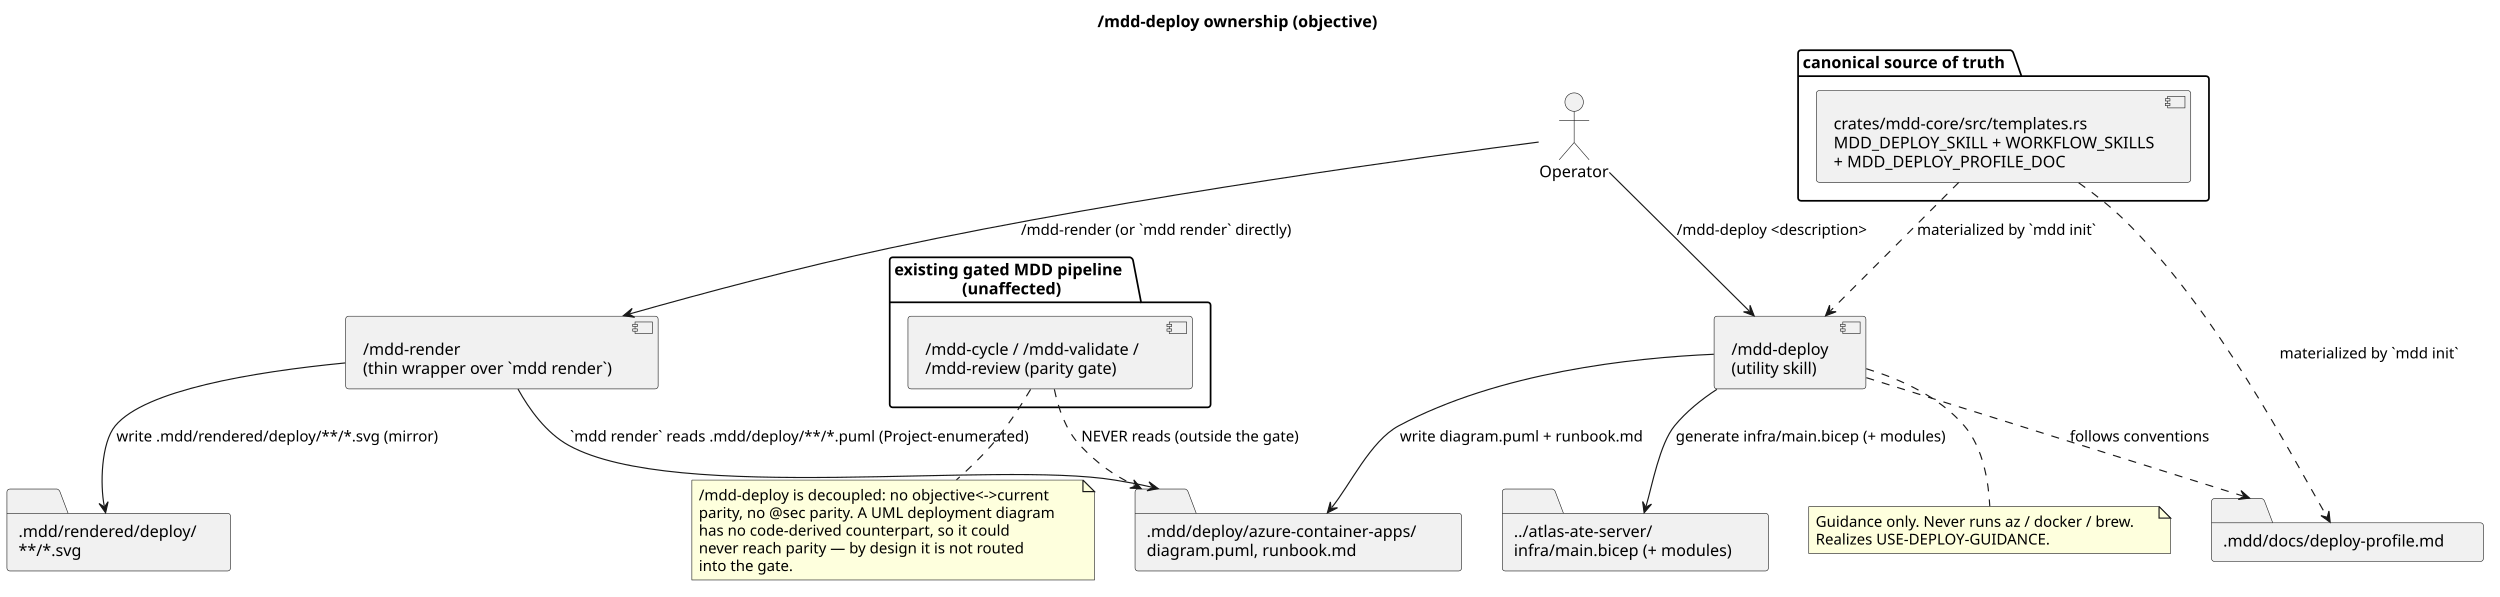
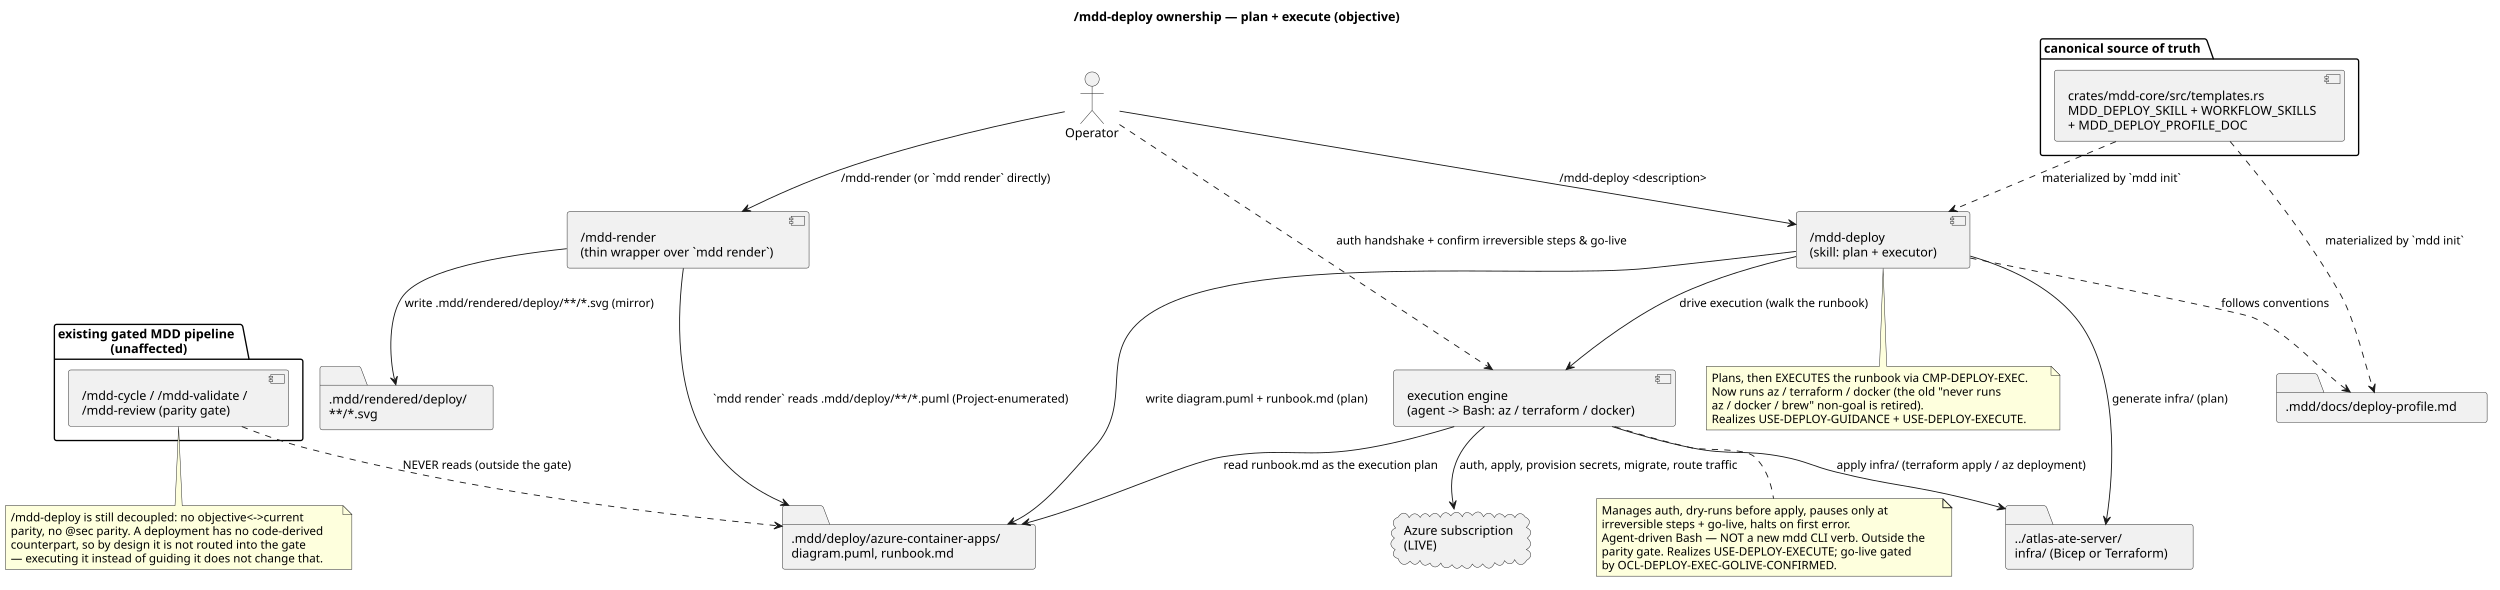
- <svg xmlns="http://www.w3.org/2000/svg" contentStyleType="text/css" data-diagram-type="DESCRIPTION" height="517px" preserveAspectRatio="none" style="width:2166px;height:517px;background:#FFFFFF;" version="1.1" viewBox="0 0 2166 517" width="2166px" zoomAndPan="magnify">
+ <svg xmlns="http://www.w3.org/2000/svg" contentStyleType="text/css" data-diagram-type="DESCRIPTION" height="659px" preserveAspectRatio="none" style="width:2797px;height:659px;background:#FFFFFF;" version="1.1" viewBox="0 0 2797 659" width="2797px" zoomAndPan="magnify">
  <defs />
  <g>
-     <g class="title" data-source-line="20">
-       <text fill="#000000" font-family="sans-serif" font-size="14" font-weight="700" lengthAdjust="spacing" textLength="257.995" x="950.803" y="23.535">/mdd-deploy ownership (objective)</text>
+     <g class="title" data-source-line="30">
+       <text fill="#000000" font-family="sans-serif" font-size="14" font-weight="700" lengthAdjust="spacing" textLength="388.042" x="1201.27" y="23.535">/mdd-deploy ownership — plan + execute (objective)</text>
    </g>
-     <g class="cluster" data-qualified-name="canonical source of truth" data-source-line="32" id="ent0009">
-       <path d="M1560.35,43.488 L1741.908,43.488 A3.75,3.75 0 0 1 1744.408,45.988 L1751.408,65.977 L1911.35,65.977 A2.5,2.5 0 0 1 1913.85,68.477 L1913.85,171.448 A2.5,2.5 0 0 1 1911.35,173.948 L1560.35,173.948 A2.5,2.5 0 0 1 1557.85,171.448 L1557.85,45.988 A2.5,2.5 0 0 1 1560.35,43.488" fill="none" style="stroke:#000000;stroke-width:1.5;" />
-       <line style="stroke:#000000;stroke-width:1.5;" x1="1557.85" x2="1751.408" y1="65.977" y2="65.977" />
-       <text fill="#000000" font-family="sans-serif" font-size="14" font-weight="700" lengthAdjust="spacing" textLength="180.558" x="1561.85" y="59.023">canonical source of truth</text>
+     <g class="cluster" data-qualified-name="canonical source of truth" data-source-line="44" id="ent0011">
+       <path d="M2285.33,43.488 L2466.888,43.488 A3.75,3.75 0 0 1 2469.388,45.988 L2476.388,65.977 L2636.33,65.977 A2.5,2.5 0 0 1 2638.83,68.477 L2638.83,171.448 A2.5,2.5 0 0 1 2636.33,173.948 L2285.33,173.948 A2.5,2.5 0 0 1 2282.83,171.448 L2282.83,45.988 A2.5,2.5 0 0 1 2285.33,43.488" fill="none" style="stroke:#000000;stroke-width:1.5;" />
+       <line style="stroke:#000000;stroke-width:1.5;" x1="2282.83" x2="2476.388" y1="65.977" y2="65.977" />
+       <text fill="#000000" font-family="sans-serif" font-size="14" font-weight="700" lengthAdjust="spacing" textLength="180.558" x="2286.83" y="59.023">canonical source of truth</text>
    </g>
-     <g class="cluster" data-qualified-name="existing gated MDD pipeline.n.unaffected." data-source-line="36" id="ent0011">
-       <path d="M773.35,222.948 L979.134,222.948 A3.75,3.75 0 0 1 981.634,225.448 L988.634,261.925 L1046.35,261.925 A2.5,2.5 0 0 1 1048.85,264.425 L1048.85,350.428 A2.5,2.5 0 0 1 1046.35,352.928 L773.35,352.928 A2.5,2.5 0 0 1 770.85,350.428 L770.85,225.448 A2.5,2.5 0 0 1 773.35,222.948" fill="none" style="stroke:#000000;stroke-width:1.5;" />
-       <line style="stroke:#000000;stroke-width:1.5;" x1="770.85" x2="988.634" y1="261.925" y2="261.925" />
-       <text fill="#000000" font-family="sans-serif" font-size="14" font-weight="700" lengthAdjust="spacing" textLength="204.784" x="774.85" y="238.483">existing gated MDD pipeline</text>
-       <text fill="#000000" font-family="sans-serif" font-size="14" font-weight="700" lengthAdjust="spacing" textLength="87.411" x="833.537" y="254.972">(unaffected)</text>
+     <g class="cluster" data-qualified-name="existing gated MDD pipeline.n.unaffected." data-source-line="48" id="ent0013">
+       <path d="M63.33,362.928 L269.114,362.928 A3.75,3.75 0 0 1 271.614,365.428 L278.614,401.905 L336.33,401.905 A2.5,2.5 0 0 1 338.83,404.405 L338.83,490.398 A2.5,2.5 0 0 1 336.33,492.898 L63.33,492.898 A2.5,2.5 0 0 1 60.83,490.398 L60.83,365.428 A2.5,2.5 0 0 1 63.33,362.928" fill="none" style="stroke:#000000;stroke-width:1.5;" />
+       <line style="stroke:#000000;stroke-width:1.5;" x1="60.83" x2="278.614" y1="401.905" y2="401.905" />
+       <text fill="#000000" font-family="sans-serif" font-size="14" font-weight="700" lengthAdjust="spacing" textLength="204.784" x="64.83" y="378.463">existing gated MDD pipeline</text>
+       <text fill="#000000" font-family="sans-serif" font-size="14" font-weight="700" lengthAdjust="spacing" textLength="87.411" x="123.516" y="394.952">(unaffected)</text>
    </g>
-     <g class="entity" data-qualified-name="canonical source of truth.Templates" data-source-line="33" id="ent0010">
-       <rect fill="#F1F1F1" height="79.465" rx="2.5" ry="2.5" style="stroke:#181818;stroke-width:0.5;" width="324.389" x="1573.66" y="78.488" />
-       <rect fill="#F1F1F1" height="10" style="stroke:#181818;stroke-width:0.5;" width="15" x="1878.049" y="83.488" />
-       <rect fill="#F1F1F1" height="2" style="stroke:#181818;stroke-width:0.5;" width="4" x="1876.049" y="85.488" />
-       <rect fill="#F1F1F1" height="2" style="stroke:#181818;stroke-width:0.5;" width="4" x="1876.049" y="89.488" />
-       <text fill="#000000" font-family="sans-serif" font-size="14" lengthAdjust="spacing" textLength="235.122" x="1588.66" y="112.023">crates/mdd-core/src/templates.rs</text>
-       <text fill="#000000" font-family="sans-serif" font-size="14" lengthAdjust="spacing" textLength="284.389" x="1588.66" y="128.512">MDD_DEPLOY_SKILL + WORKFLOW_SKILLS</text>
-       <text fill="#000000" font-family="sans-serif" font-size="14" lengthAdjust="spacing" textLength="207.573" x="1588.66" y="145">+ MDD_DEPLOY_PROFILE_DOC</text>
+     <g class="entity" data-qualified-name="canonical source of truth.Templates" data-source-line="45" id="ent0012">
+       <rect fill="#F1F1F1" height="79.465" rx="2.5" ry="2.5" style="stroke:#181818;stroke-width:0.5;" width="324.389" x="2298.63" y="78.488" />
+       <rect fill="#F1F1F1" height="10" style="stroke:#181818;stroke-width:0.5;" width="15" x="2603.019" y="83.488" />
+       <rect fill="#F1F1F1" height="2" style="stroke:#181818;stroke-width:0.5;" width="4" x="2601.019" y="85.488" />
+       <rect fill="#F1F1F1" height="2" style="stroke:#181818;stroke-width:0.5;" width="4" x="2601.019" y="89.488" />
+       <text fill="#000000" font-family="sans-serif" font-size="14" lengthAdjust="spacing" textLength="235.122" x="2313.63" y="112.023">crates/mdd-core/src/templates.rs</text>
+       <text fill="#000000" font-family="sans-serif" font-size="14" lengthAdjust="spacing" textLength="284.389" x="2313.63" y="128.512">MDD_DEPLOY_SKILL + WORKFLOW_SKILLS</text>
+       <text fill="#000000" font-family="sans-serif" font-size="14" lengthAdjust="spacing" textLength="207.573" x="2313.63" y="145">+ MDD_DEPLOY_PROFILE_DOC</text>
    </g>
-     <g class="entity" data-qualified-name="existing gated MDD pipeline.n.unaffected..Gate" data-source-line="37" id="ent0012">
-       <rect fill="#F1F1F1" height="62.977" rx="2.5" ry="2.5" style="stroke:#181818;stroke-width:0.5;" width="246.398" x="786.65" y="273.948" />
-       <rect fill="#F1F1F1" height="10" style="stroke:#181818;stroke-width:0.5;" width="15" x="1013.048" y="278.948" />
-       <rect fill="#F1F1F1" height="2" style="stroke:#181818;stroke-width:0.5;" width="4" x="1011.048" y="280.948" />
-       <rect fill="#F1F1F1" height="2" style="stroke:#181818;stroke-width:0.5;" width="4" x="1011.048" y="284.948" />
-       <text fill="#000000" font-family="sans-serif" font-size="14" lengthAdjust="spacing" textLength="206.398" x="801.65" y="307.483">/mdd-cycle / /mdd-validate /</text>
-       <text fill="#000000" font-family="sans-serif" font-size="14" lengthAdjust="spacing" textLength="175.875" x="801.65" y="323.972">/mdd-review (parity gate)</text>
+     <g class="entity" data-qualified-name="existing gated MDD pipeline.n.unaffected..Gate" data-source-line="49" id="ent0014">
+       <rect fill="#F1F1F1" height="62.977" rx="2.5" ry="2.5" style="stroke:#181818;stroke-width:0.5;" width="246.398" x="76.63" y="413.928" />
+       <rect fill="#F1F1F1" height="10" style="stroke:#181818;stroke-width:0.5;" width="15" x="303.027" y="418.928" />
+       <rect fill="#F1F1F1" height="2" style="stroke:#181818;stroke-width:0.5;" width="4" x="301.027" y="420.928" />
+       <rect fill="#F1F1F1" height="2" style="stroke:#181818;stroke-width:0.5;" width="4" x="301.027" y="424.928" />
+       <text fill="#000000" font-family="sans-serif" font-size="14" lengthAdjust="spacing" textLength="206.398" x="91.63" y="447.463">/mdd-cycle / /mdd-validate /</text>
+       <text fill="#000000" font-family="sans-serif" font-size="14" lengthAdjust="spacing" textLength="175.875" x="91.63" y="463.952">/mdd-review (parity gate)</text>
    </g>
-     <g class="entity" data-qualified-name="Op" data-source-line="22" id="ent0002">
-       <ellipse cx="1363.846" cy="88.468" fill="#F1F1F1" rx="8" ry="8" style="stroke:#181818;stroke-width:0.5;" />
-       <path d="M1363.846,96.468 L1363.846,123.468 M1350.846,104.468 L1376.846,104.468 M1363.846,123.468 L1350.846,138.468 M1363.846,123.468 L1376.846,138.468" fill="none" style="stroke:#181818;stroke-width:0.5;" />
-       <text fill="#000000" font-family="sans-serif" font-size="14" lengthAdjust="spacing" textLength="60.512" x="1333.59" y="153.503">Operator</text>
+     <g class="entity" data-qualified-name="Op" data-source-line="32" id="ent0002">
+       <ellipse cx="1221.826" cy="88.468" fill="#F1F1F1" rx="8" ry="8" style="stroke:#181818;stroke-width:0.5;" />
+       <path d="M1221.826,96.468 L1221.826,123.468 M1208.826,104.468 L1234.826,104.468 M1221.826,123.468 L1208.826,138.468 M1221.826,123.468 L1234.826,138.468" fill="none" style="stroke:#181818;stroke-width:0.5;" />
+       <text fill="#000000" font-family="sans-serif" font-size="14" lengthAdjust="spacing" textLength="60.512" x="1191.57" y="153.503">Operator</text>
    </g>
-     <g class="entity" data-qualified-name="Skill" data-source-line="24" id="ent0003">
-       <rect fill="#F1F1F1" height="62.977" rx="2.5" ry="2.5" style="stroke:#181818;stroke-width:0.5;" width="131.519" x="1485.09" y="273.948" />
-       <rect fill="#F1F1F1" height="10" style="stroke:#181818;stroke-width:0.5;" width="15" x="1596.61" y="278.948" />
-       <rect fill="#F1F1F1" height="2" style="stroke:#181818;stroke-width:0.5;" width="4" x="1594.61" y="280.948" />
-       <rect fill="#F1F1F1" height="2" style="stroke:#181818;stroke-width:0.5;" width="4" x="1594.61" y="284.948" />
-       <text fill="#000000" font-family="sans-serif" font-size="14" lengthAdjust="spacing" textLength="91.519" x="1500.09" y="307.483">/mdd-deploy</text>
-       <text fill="#000000" font-family="sans-serif" font-size="14" lengthAdjust="spacing" textLength="79.611" x="1500.09" y="323.972">(utility skill)</text>
+     <g class="entity" data-qualified-name="Skill" data-source-line="34" id="ent0003">
+       <rect fill="#F1F1F1" height="62.977" rx="2.5" ry="2.5" style="stroke:#181818;stroke-width:0.5;" width="194.301" x="2009.68" y="236.948" />
+       <rect fill="#F1F1F1" height="10" style="stroke:#181818;stroke-width:0.5;" width="15" x="2183.981" y="241.948" />
+       <rect fill="#F1F1F1" height="2" style="stroke:#181818;stroke-width:0.5;" width="4" x="2181.981" y="243.948" />
+       <rect fill="#F1F1F1" height="2" style="stroke:#181818;stroke-width:0.5;" width="4" x="2181.981" y="247.948" />
+       <text fill="#000000" font-family="sans-serif" font-size="14" lengthAdjust="spacing" textLength="91.519" x="2024.68" y="270.483">/mdd-deploy</text>
+       <text fill="#000000" font-family="sans-serif" font-size="14" lengthAdjust="spacing" textLength="154.301" x="2024.68" y="286.972">(skill: plan + executor)</text>
    </g>
-     <g class="entity" data-qualified-name="Render" data-source-line="25" id="ent0004">
-       <rect fill="#F1F1F1" height="62.977" rx="2.5" ry="2.5" style="stroke:#181818;stroke-width:0.5;" width="270.706" x="299.5" y="273.948" />
-       <rect fill="#F1F1F1" height="10" style="stroke:#181818;stroke-width:0.5;" width="15" x="550.206" y="278.948" />
-       <rect fill="#F1F1F1" height="2" style="stroke:#181818;stroke-width:0.5;" width="4" x="548.206" y="280.948" />
-       <rect fill="#F1F1F1" height="2" style="stroke:#181818;stroke-width:0.5;" width="4" x="548.206" y="284.948" />
-       <text fill="#000000" font-family="sans-serif" font-size="14" lengthAdjust="spacing" textLength="90.692" x="314.5" y="307.483">/mdd-render</text>
-       <text fill="#000000" font-family="sans-serif" font-size="14" lengthAdjust="spacing" textLength="230.706" x="314.5" y="323.972">(thin wrapper over `mdd render`)</text>
+     <g class="entity" data-qualified-name="Render" data-source-line="35" id="ent0004">
+       <rect fill="#F1F1F1" height="62.977" rx="2.5" ry="2.5" style="stroke:#181818;stroke-width:0.5;" width="270.706" x="634.47" y="236.948" />
+       <rect fill="#F1F1F1" height="10" style="stroke:#181818;stroke-width:0.5;" width="15" x="885.176" y="241.948" />
+       <rect fill="#F1F1F1" height="2" style="stroke:#181818;stroke-width:0.5;" width="4" x="883.176" y="243.948" />
+       <rect fill="#F1F1F1" height="2" style="stroke:#181818;stroke-width:0.5;" width="4" x="883.176" y="247.948" />
+       <text fill="#000000" font-family="sans-serif" font-size="14" lengthAdjust="spacing" textLength="90.692" x="649.47" y="270.483">/mdd-render</text>
+       <text fill="#000000" font-family="sans-serif" font-size="14" lengthAdjust="spacing" textLength="230.706" x="649.47" y="286.972">(thin wrapper over `mdd render`)</text>
    </g>
-     <g class="entity" data-qualified-name="Store" data-source-line="27" id="ent0005">
-       <path d="M985.91,423.718 L1026.91,423.718 A3.75,3.75 0 0 1 1029.41,426.218 L1036.41,444.718 L1263.799,444.718 A2.5,2.5 0 0 1 1266.299,447.218 L1266.299,492.195 A2.5,2.5 0 0 1 1263.799,494.695 L985.91,494.695 A2.5,2.5 0 0 1 983.41,492.195 L983.41,426.218 A2.5,2.5 0 0 1 985.91,423.718" fill="#F1F1F1" style="stroke:#181818;stroke-width:0.5;" />
-       <line style="stroke:#181818;stroke-width:0.5;" x1="983.41" x2="1036.41" y1="444.718" y2="444.718" />
-       <text fill="#000000" font-family="sans-serif" font-size="14" lengthAdjust="spacing" textLength="252.889" x="993.41" y="465.253">.mdd/deploy/azure-container-apps/</text>
-       <text fill="#000000" font-family="sans-serif" font-size="14" lengthAdjust="spacing" textLength="187.366" x="993.41" y="481.742">diagram.puml, runbook.md</text>
+     <g class="entity" data-qualified-name="Exec" data-source-line="36" id="ent0005">
+       <rect fill="#F1F1F1" height="62.977" rx="2.5" ry="2.5" style="stroke:#181818;stroke-width:0.5;" width="315.071" x="1559.29" y="413.928" />
+       <rect fill="#F1F1F1" height="10" style="stroke:#181818;stroke-width:0.5;" width="15" x="1854.361" y="418.928" />
+       <rect fill="#F1F1F1" height="2" style="stroke:#181818;stroke-width:0.5;" width="4" x="1852.361" y="420.928" />
+       <rect fill="#F1F1F1" height="2" style="stroke:#181818;stroke-width:0.5;" width="4" x="1852.361" y="424.928" />
+       <text fill="#000000" font-family="sans-serif" font-size="14" lengthAdjust="spacing" textLength="116.799" x="1574.29" y="447.463">execution engine</text>
+       <text fill="#000000" font-family="sans-serif" font-size="14" lengthAdjust="spacing" textLength="275.071" x="1574.29" y="463.952">(agent -&gt; Bash: az / terraform / docker)</text>
    </g>
-     <g class="entity" data-qualified-name="Target" data-source-line="28" id="ent0006">
-       <path d="M1304.08,423.718 L1345.08,423.718 A3.75,3.75 0 0 1 1347.58,426.218 L1354.58,444.718 L1529.619,444.718 A2.5,2.5 0 0 1 1532.119,447.218 L1532.119,492.195 A2.5,2.5 0 0 1 1529.619,494.695 L1304.08,494.695 A2.5,2.5 0 0 1 1301.58,492.195 L1301.58,426.218 A2.5,2.5 0 0 1 1304.08,423.718" fill="#F1F1F1" style="stroke:#181818;stroke-width:0.5;" />
-       <line style="stroke:#181818;stroke-width:0.5;" x1="1301.58" x2="1354.58" y1="444.718" y2="444.718" />
-       <text fill="#000000" font-family="sans-serif" font-size="14" lengthAdjust="spacing" textLength="133.834" x="1311.58" y="465.253">../atlas-ate-server/</text>
-       <text fill="#000000" font-family="sans-serif" font-size="14" lengthAdjust="spacing" textLength="200.539" x="1311.58" y="481.742">infra/main.bicep (+ modules)</text>
+     <g class="entity" data-qualified-name="Store" data-source-line="38" id="ent0006">
+       <path d="M877.88,565.828 L918.88,565.828 A3.75,3.75 0 0 1 921.38,568.328 L928.38,586.828 L1155.769,586.828 A2.5,2.5 0 0 1 1158.269,589.328 L1158.269,634.305 A2.5,2.5 0 0 1 1155.769,636.805 L877.88,636.805 A2.5,2.5 0 0 1 875.38,634.305 L875.38,568.328 A2.5,2.5 0 0 1 877.88,565.828" fill="#F1F1F1" style="stroke:#181818;stroke-width:0.5;" />
+       <line style="stroke:#181818;stroke-width:0.5;" x1="875.38" x2="928.38" y1="586.828" y2="586.828" />
+       <text fill="#000000" font-family="sans-serif" font-size="14" lengthAdjust="spacing" textLength="252.889" x="885.38" y="607.363">.mdd/deploy/azure-container-apps/</text>
+       <text fill="#000000" font-family="sans-serif" font-size="14" lengthAdjust="spacing" textLength="187.366" x="885.38" y="623.852">diagram.puml, runbook.md</text>
    </g>
-     <g class="entity" data-qualified-name="Rendered" data-source-line="29" id="ent0007">
-       <path d="M8.5,423.718 L49.5,423.718 A3.75,3.75 0 0 1 52,426.218 L59,444.718 L197.2,444.718 A2.5,2.5 0 0 1 199.7,447.218 L199.7,492.195 A2.5,2.5 0 0 1 197.2,494.695 L8.5,494.695 A2.5,2.5 0 0 1 6,492.195 L6,426.218 A2.5,2.5 0 0 1 8.5,423.718" fill="#F1F1F1" style="stroke:#181818;stroke-width:0.5;" />
-       <line style="stroke:#181818;stroke-width:0.5;" x1="6" x2="59" y1="444.718" y2="444.718" />
-       <text fill="#000000" font-family="sans-serif" font-size="14" lengthAdjust="spacing" textLength="163.7" x="16" y="465.253">.mdd/rendered/deploy/</text>
-       <text fill="#000000" font-family="sans-serif" font-size="14" lengthAdjust="spacing" textLength="55.125" x="16" y="481.742">**/*.svg</text>
+     <g class="entity" data-qualified-name="Target" data-source-line="39" id="ent0007">
+       <path d="M2246.49,565.828 L2287.49,565.828 A3.75,3.75 0 0 1 2289.99,568.328 L2296.99,586.828 L2451.166,586.828 A2.5,2.5 0 0 1 2453.666,589.328 L2453.666,634.305 A2.5,2.5 0 0 1 2451.166,636.805 L2246.49,636.805 A2.5,2.5 0 0 1 2243.99,634.305 L2243.99,568.328 A2.5,2.5 0 0 1 2246.49,565.828" fill="#F1F1F1" style="stroke:#181818;stroke-width:0.5;" />
+       <line style="stroke:#181818;stroke-width:0.5;" x1="2243.99" x2="2296.99" y1="586.828" y2="586.828" />
+       <text fill="#000000" font-family="sans-serif" font-size="14" lengthAdjust="spacing" textLength="133.834" x="2253.99" y="607.363">../atlas-ate-server/</text>
+       <text fill="#000000" font-family="sans-serif" font-size="14" lengthAdjust="spacing" textLength="179.676" x="2253.99" y="623.852">infra/ (Bicep or Terraform)</text>
    </g>
-     <g class="entity" data-qualified-name="ProfileDoc" data-source-line="30" id="ent0008">
-       <path d="M1918.6,431.958 L1959.6,431.958 A3.75,3.75 0 0 1 1962.1,434.458 L1969.1,452.958 L2149.102,452.958 A2.5,2.5 0 0 1 2151.602,455.458 L2151.602,483.947 A2.5,2.5 0 0 1 2149.102,486.447 L1918.6,486.447 A2.5,2.5 0 0 1 1916.1,483.947 L1916.1,434.458 A2.5,2.5 0 0 1 1918.6,431.958" fill="#F1F1F1" style="stroke:#181818;stroke-width:0.5;" />
-       <line style="stroke:#181818;stroke-width:0.5;" x1="1916.1" x2="1969.1" y1="452.958" y2="452.958" />
-       <text fill="#000000" font-family="sans-serif" font-size="14" lengthAdjust="spacing" textLength="205.502" x="1926.1" y="473.493">.mdd/docs/deploy-profile.md</text>
+     <g class="entity" data-qualified-name="Rendered" data-source-line="40" id="ent0008">
+       <path d="M360.48,409.928 L401.48,409.928 A3.75,3.75 0 0 1 403.98,412.428 L410.98,430.928 L549.18,430.928 A2.5,2.5 0 0 1 551.68,433.428 L551.68,478.405 A2.5,2.5 0 0 1 549.18,480.905 L360.48,480.905 A2.5,2.5 0 0 1 357.98,478.405 L357.98,412.428 A2.5,2.5 0 0 1 360.48,409.928" fill="#F1F1F1" style="stroke:#181818;stroke-width:0.5;" />
+       <line style="stroke:#181818;stroke-width:0.5;" x1="357.98" x2="410.98" y1="430.928" y2="430.928" />
+       <text fill="#000000" font-family="sans-serif" font-size="14" lengthAdjust="spacing" textLength="163.7" x="367.98" y="451.463">.mdd/rendered/deploy/</text>
+       <text fill="#000000" font-family="sans-serif" font-size="14" lengthAdjust="spacing" textLength="55.125" x="367.98" y="467.952">**/*.svg</text>
    </g>
-     <g class="entity" data-qualified-name="GMN23" data-source-line="52" id="ent0024">
-       <path d="M1567.09,438.888 L1567.09,479.509 L1880.609,479.509 L1880.609,448.888 L1870.609,438.888 L1567.09,438.888" fill="#FEFFDD" style="stroke:#181818;stroke-width:0.5;" />
-       <path d="M1870.609,438.888 L1870.609,448.888 L1880.609,448.888 L1870.609,438.888" fill="#FEFFDD" style="stroke:#181818;stroke-width:1;" />
-       <text fill="#000000" font-family="sans-serif" font-size="13" lengthAdjust="spacing" textLength="292.519" x="1573.09" y="456.457">Guidance only. Never runs az / docker / brew.</text>
-       <text fill="#000000" font-family="sans-serif" font-size="13" lengthAdjust="spacing" textLength="213.402" x="1573.09" y="471.767">Realizes USE-DEPLOY-GUIDANCE.</text>
+     <g class="entity" data-qualified-name="ProfileDoc" data-source-line="41" id="ent0009">
+       <path d="M2549.58,418.168 L2590.58,418.168 A3.75,3.75 0 0 1 2593.08,420.668 L2600.08,439.168 L2780.082,439.168 A2.5,2.5 0 0 1 2782.582,441.668 L2782.582,470.157 A2.5,2.5 0 0 1 2780.082,472.657 L2549.58,472.657 A2.5,2.5 0 0 1 2547.08,470.157 L2547.08,420.668 A2.5,2.5 0 0 1 2549.58,418.168" fill="#F1F1F1" style="stroke:#181818;stroke-width:0.5;" />
+       <line style="stroke:#181818;stroke-width:0.5;" x1="2547.08" x2="2600.08" y1="439.168" y2="439.168" />
+       <text fill="#000000" font-family="sans-serif" font-size="14" lengthAdjust="spacing" textLength="205.502" x="2557.08" y="459.703">.mdd/docs/deploy-profile.md</text>
    </g>
-     <g class="entity" data-qualified-name="GMN26" data-source-line="57" id="ent0027">
-       <path d="M599.43,415.928 L599.43,502.481 L948.261,502.481 L948.261,425.928 L938.261,415.928 L599.43,415.928" fill="#FEFFDD" style="stroke:#181818;stroke-width:0.5;" />
-       <path d="M938.261,415.928 L938.261,425.928 L948.261,425.928 L938.261,415.928" fill="#FEFFDD" style="stroke:#181818;stroke-width:1;" />
-       <text fill="#000000" font-family="sans-serif" font-size="13" lengthAdjust="spacing" textLength="327.831" x="605.43" y="433.497">/mdd-deploy is decoupled: no objective&lt;-&gt;current</text>
-       <text fill="#000000" font-family="sans-serif" font-size="13" lengthAdjust="spacing" textLength="319.363" x="605.43" y="448.807">parity, no @sec parity. A UML deployment diagram</text>
-       <text fill="#000000" font-family="sans-serif" font-size="13" lengthAdjust="spacing" textLength="282.598" x="605.43" y="464.118">has no code-derived counterpart, so it could</text>
-       <text fill="#000000" font-family="sans-serif" font-size="13" lengthAdjust="spacing" textLength="293.719" x="605.43" y="479.428">never reach parity — by design it is not routed</text>
-       <text fill="#000000" font-family="sans-serif" font-size="13" lengthAdjust="spacing" textLength="84.576" x="605.43" y="494.739">into the gate.</text>
+     <g class="entity" data-qualified-name="Az" data-source-line="42" id="ent0010">
+       <path d="M1564.188,578.598 C1567.798,572.813 1573.442,572.221 1576.56,579.079 C1580.368,573.523 1584.981,573.347 1588.977,578.869 C1591.431,574.196 1596.229,572.743 1599.442,578.076 C1603.802,572.91 1607.776,572.822 1611.476,578.789 C1614.212,572.657 1618.76,571.819 1623.19,577.041 C1627.749,571.398 1632.512,571.929 1636.126,578.078 C1638.236,571.77 1643.64,572.313 1647.15,576.624 C1652.196,571.275 1656.181,571.126 1659.777,578.109 C1664.164,571.944 1668.472,573.433 1672.014,578.991 C1674.863,572.944 1680.58,573.982 1683.675,578.726 C1686.635,574.133 1692.201,574.27 1694.901,579.038 C1697.558,573.798 1702.793,572.856 1706.203,578.236 C1712.638,581.625 1712.416,585.311 1707.713,590.116 C1714.54,593.616 1713.811,597.438 1708.789,602.009 C1713.795,606.132 1713.811,611.571 1707.761,614.807 C1714.296,617.806 1714.151,623.288 1708.205,626.75 C1703.395,633.956 1698.746,633.133 1694.53,626.177 C1692.219,632.552 1686.639,631.791 1683.259,627.285 C1681.112,633.669 1676.663,633.973 1672.314,629.506 C1668.713,637.299 1663.863,637.664 1658.779,630.884 C1655.203,635.847 1650.986,636.273 1647.269,631.043 C1644.025,637.376 1640.196,637.309 1635.565,632.501 C1631.46,637.12 1628.063,637.014 1624.569,631.816 C1620.326,636.582 1614.576,636.747 1612.034,629.968 C1608.538,635.132 1603.333,636.48 1599.831,629.974 C1594.57,634.262 1591.289,632.686 1588.666,627.017 C1585.416,632.317 1581.707,633.067 1577.632,627.886 C1572.023,633.755 1566.852,632.248 1564.147,624.92 C1558.804,623.506 1556.845,619.386 1560.926,614.933 C1554.729,611.027 1554.51,606.668 1560.068,601.983 C1554.763,598.014 1555.451,593.344 1561.408,590.714 C1556.988,585.93 1558.055,580.961 1564.188,578.598" fill="#F1F1F1" style="stroke:#181818;stroke-width:0.5;" />
+       <text fill="#000000" font-family="sans-serif" font-size="14" lengthAdjust="spacing" textLength="128.434" x="1570.61" y="598.363">Azure subscription</text>
+       <text fill="#000000" font-family="sans-serif" font-size="14" lengthAdjust="spacing" textLength="37.345" x="1570.61" y="614.852">(LIVE)</text>
    </g>
-     <g class="link" data-entity-1="ent0002" data-entity-2="ent0003" data-link-type="dependency" data-source-line="40" id="lnk13">
-       <path d="M1394.31,149.388 C1428.88,183.628 1480.697,234.957 1515.517,269.437" fill="none" id="Op-to-Skill" style="stroke:#181818;stroke-width:1;" />
-       <polygon fill="#181818" points="1519.78,273.658,1516.199,264.483,1516.227,270.14,1510.57,270.168,1519.78,273.658" style="stroke:#181818;stroke-width:1;" />
-       <text fill="#000000" font-family="sans-serif" font-size="13" lengthAdjust="spacing" textLength="180.407" x="1452.74" y="203.517">/mdd-deploy &lt;description&gt;</text>
+     <g class="entity" data-qualified-name="GMN30" data-source-line="69" id="ent0031">
+       <path d="M1909,409.798 L1909,481.041 A0,0 0 0 0 1909,481.041 L2304.658,481.041 A0,0 0 0 0 2304.658,481.041 L2304.658,419.798 L2294.658,409.798 L2110.83,409.798 L2106.83,300.318 L2102.83,409.798 L1909,409.798 A0,0 0 0 0 1909,409.798" fill="#FEFFDD" style="stroke:#181818;stroke-width:0.5;" />
+       <path d="M2294.658,409.798 L2294.658,419.798 L2304.658,419.798 L2294.658,409.798" fill="#FEFFDD" style="stroke:#181818;stroke-width:0.5;" />
+       <text fill="#000000" font-family="sans-serif" font-size="13" lengthAdjust="spacing" textLength="370.252" x="1915" y="427.367">Plans, then EXECUTES the runbook via CMP-DEPLOY-EXEC.</text>
+       <text fill="#000000" font-family="sans-serif" font-size="13" lengthAdjust="spacing" textLength="340.082" x="1915" y="442.677">Now runs az / terraform / docker (the old "never runs</text>
+       <text fill="#000000" font-family="sans-serif" font-size="13" lengthAdjust="spacing" textLength="254.985" x="1915" y="457.988">az / docker / brew" non-goal is retired).</text>
+       <text fill="#000000" font-family="sans-serif" font-size="13" lengthAdjust="spacing" textLength="374.658" x="1915" y="473.298">Realizes USE-DEPLOY-GUIDANCE + USE-DEPLOY-EXECUTE.</text>
    </g>
-     <g class="link" data-entity-1="ent0010" data-entity-2="ent0003" data-link-type="dependency" data-source-line="41" id="lnk14">
-       <path d="M1697.07,158.048 C1662.74,192.418 1617.54,237.663 1585.87,269.373" fill="none" id="Templates-to-Skill" style="stroke:#181818;stroke-width:1;stroke-dasharray:7,7;" />
-       <polygon fill="#181818" points="1581.63,273.618,1590.82,270.077,1585.163,270.08,1585.16,264.424,1581.63,273.618" style="stroke:#181818;stroke-width:1;" />
-       <text fill="#000000" font-family="sans-serif" font-size="13" lengthAdjust="spacing" textLength="170.301" x="1660.92" y="203.517">materialized by `mdd init`</text>
+     <g class="entity" data-qualified-name="GMN33" data-source-line="76" id="ent0034">
+       <path d="M1785.95,558.038 L1785.95,644.591 L2183.702,644.591 L2183.702,568.038 L2173.702,558.038 L1785.95,558.038" fill="#FEFFDD" style="stroke:#181818;stroke-width:0.5;" />
+       <path d="M2173.702,558.038 L2173.702,568.038 L2183.702,568.038 L2173.702,558.038" fill="#FEFFDD" style="stroke:#181818;stroke-width:1;" />
+       <text fill="#000000" font-family="sans-serif" font-size="13" lengthAdjust="spacing" textLength="334.109" x="1791.95" y="575.607">Manages auth, dry-runs before apply, pauses only at</text>
+       <text fill="#000000" font-family="sans-serif" font-size="13" lengthAdjust="spacing" textLength="299.571" x="1791.95" y="590.917">irreversible steps + go-live, halts on first error.</text>
+       <text fill="#000000" font-family="sans-serif" font-size="13" lengthAdjust="spacing" textLength="376.752" x="1791.95" y="606.228">Agent-driven Bash — NOT a new mdd CLI verb. Outside the</text>
+       <text fill="#000000" font-family="sans-serif" font-size="13" lengthAdjust="spacing" textLength="367.123" x="1791.95" y="621.538">parity gate. Realizes USE-DEPLOY-EXECUTE; go-live gated</text>
+       <text fill="#000000" font-family="sans-serif" font-size="13" lengthAdjust="spacing" textLength="280.966" x="1791.95" y="636.849">by OCL-DEPLOY-EXEC-GOLIVE-CONFIRMED.</text>
    </g>
-     <g class="link" data-entity-1="ent0010" data-entity-2="ent0008" data-link-type="dependency" data-source-line="42" id="lnk15">
-       <path d="M1800.96,158.368 C1814.5,167.888 1828.18,178.618 1839.85,189.948 C1919.41,267.248 1986.263,396.266 2015.833,447.316" fill="none" id="Templates-to-ProfileDoc" style="stroke:#181818;stroke-width:1;stroke-dasharray:7,7;" />
-       <polygon fill="#181818" points="2018.84,452.508,2017.79,442.716,2016.334,448.182,2010.868,446.725,2018.84,452.508" style="stroke:#181818;stroke-width:1;" />
-       <text fill="#000000" font-family="sans-serif" font-size="13" lengthAdjust="spacing" textLength="170.301" x="1975.05" y="310.507">materialized by `mdd init`</text>
+     <g class="entity" data-qualified-name="GMN36" data-source-line="84" id="ent0037">
+       <path d="M6,565.688 L6,636.931 A0,0 0 0 0 6,636.931 L393.653,636.931 A0,0 0 0 0 393.653,636.931 L393.653,575.688 L383.653,565.688 L203.83,565.688 L199.83,477.188 L195.83,565.688 L6,565.688 A0,0 0 0 0 6,565.688" fill="#FEFFDD" style="stroke:#181818;stroke-width:0.5;" />
+       <path d="M383.653,565.688 L383.653,575.688 L393.653,575.688 L383.653,565.688" fill="#FEFFDD" style="stroke:#181818;stroke-width:0.5;" />
+       <text fill="#000000" font-family="sans-serif" font-size="13" lengthAdjust="spacing" textLength="354.707" x="12" y="583.257">/mdd-deploy is still decoupled: no objective&lt;-&gt;current</text>
+       <text fill="#000000" font-family="sans-serif" font-size="13" lengthAdjust="spacing" textLength="366.653" x="12" y="598.567">parity, no @sec parity. A deployment has no code-derived</text>
+       <text fill="#000000" font-family="sans-serif" font-size="13" lengthAdjust="spacing" textLength="344.379" x="12" y="613.878">counterpart, so by design it is not routed into the gate</text>
+       <text fill="#000000" font-family="sans-serif" font-size="13" lengthAdjust="spacing" textLength="365.441" x="12" y="629.188">— executing it instead of guiding it does not change that.</text>
    </g>
-     <g class="link" data-entity-1="ent0003" data-entity-2="ent0005" data-link-type="dependency" data-source-line="43" id="lnk16">
-       <path d="M1484.85,306.928 C1413.56,310.028 1298.57,322.638 1211.85,368.928 C1187.41,381.968 1169.466,420.65 1153.826,439.71" fill="none" id="Skill-to-Store" style="stroke:#181818;stroke-width:1;" />
-       <polygon fill="#181818" points="1150.02,444.348,1158.821,439.928,1153.192,440.483,1152.637,434.853,1150.02,444.348" style="stroke:#181818;stroke-width:1;" />
-       <text fill="#000000" font-family="sans-serif" font-size="13" lengthAdjust="spacing" textLength="219.629" x="1212.85" y="382.497">write diagram.puml + runbook.md</text>
+     <g class="link" data-entity-1="ent0002" data-entity-2="ent0003" data-link-type="dependency" data-source-line="52" id="lnk15">
+       <path d="M1252.55,124.358 C1372.39,144.438 1805.662,216.997 2003.342,250.107" fill="none" id="Op-to-Skill" style="stroke:#181818;stroke-width:1;" />
+       <polygon fill="#181818" points="2009.26,251.098,2001.044,245.667,2004.329,250.272,1999.723,253.557,2009.26,251.098" style="stroke:#181818;stroke-width:1;" />
+       <text fill="#000000" font-family="sans-serif" font-size="13" lengthAdjust="spacing" textLength="180.407" x="1744.59" y="203.517">/mdd-deploy &lt;description&gt;</text>
    </g>
-     <g class="link" data-entity-1="ent0003" data-entity-2="ent0006" data-link-type="dependency" data-source-line="44" id="lnk17">
-       <path d="M1487.49,337.338 C1474.07,346.108 1460.93,356.668 1450.85,368.928 C1438,384.558 1431.37,420.811 1426.17,438.521" fill="none" id="Skill-to-Target" style="stroke:#181818;stroke-width:1;" />
-       <polygon fill="#181818" points="1424.48,444.278,1430.853,436.77,1425.889,439.481,1423.178,434.516,1424.48,444.278" style="stroke:#181818;stroke-width:1;" />
-       <text fill="#000000" font-family="sans-serif" font-size="13" lengthAdjust="spacing" textLength="245.591" x="1451.85" y="382.497">generate infra/main.bicep (+ modules)</text>
+     <g class="link" data-entity-1="ent0012" data-entity-2="ent0003" data-link-type="dependency" data-source-line="53" id="lnk16">
+       <path d="M2367.35,158.358 C2308.97,182.798 2240.394,211.511 2186.155,234.221" fill="none" id="Templates-to-Skill" style="stroke:#181818;stroke-width:1;stroke-dasharray:7,7;" />
+       <polygon fill="#181818" points="2180.62,236.538,2190.466,236.752,2185.232,234.607,2187.377,229.373,2180.62,236.538" style="stroke:#181818;stroke-width:1;" />
+       <text fill="#000000" font-family="sans-serif" font-size="13" lengthAdjust="spacing" textLength="170.301" x="2284.83" y="203.517">materialized by `mdd init`</text>
    </g>
-     <g class="link" data-entity-1="ent0003" data-entity-2="ent0008" data-link-type="dependency" data-source-line="45" id="lnk18">
-       <path d="M1617,327.218 C1703.29,354.338 1848.666,400.02 1943.296,429.75" fill="none" id="Skill-to-ProfileDoc" style="stroke:#181818;stroke-width:1;stroke-dasharray:7,7;" />
-       <polygon fill="#181818" points="1949.02,431.548,1941.633,425.035,1944.25,430.05,1939.235,432.667,1949.02,431.548" style="stroke:#181818;stroke-width:1;" />
-       <text fill="#000000" font-family="sans-serif" font-size="13" lengthAdjust="spacing" textLength="125.074" x="1793.35" y="382.497">follows conventions</text>
+     <g class="link" data-entity-1="ent0012" data-entity-2="ent0009" data-link-type="dependency" data-source-line="54" id="lnk17">
+       <path d="M2495.03,158.228 C2529.53,198.978 2582.71,265.778 2618.83,329.928 C2635.01,358.668 2646.44,409.587 2654.52,433.377" fill="none" id="Templates-to-ProfileDoc" style="stroke:#181818;stroke-width:1;stroke-dasharray:7,7;" />
+       <polygon fill="#181818" points="2656.45,439.058,2657.343,429.25,2654.842,434.324,2649.768,431.823,2656.45,439.058" style="stroke:#181818;stroke-width:1;" />
+       <text fill="#000000" font-family="sans-serif" font-size="13" lengthAdjust="spacing" textLength="170.301" x="2601.45" y="273.507">materialized by `mdd init`</text>
    </g>
-     <g class="link" data-entity-1="ent0002" data-entity-2="ent0004" data-link-type="dependency" data-source-line="46" id="lnk19">
-       <path d="M1333.1,123.078 C1244.99,134.358 984.26,169.418 770.85,214.948 C692.92,231.578 611.793,253.215 545.903,271.855" fill="none" id="Op-to-Render" style="stroke:#181818;stroke-width:1;" />
-       <polygon fill="#181818" points="540.13,273.488,549.879,274.887,544.941,272.127,547.701,267.189,540.13,273.488" style="stroke:#181818;stroke-width:1;" />
-       <text fill="#000000" font-family="sans-serif" font-size="13" lengthAdjust="spacing" textLength="254.846" x="884.57" y="203.517">/mdd-render (or `mdd render` directly)</text>
+     <g class="link" data-entity-1="ent0003" data-entity-2="ent0006" data-link-type="dependency" data-source-line="55" id="lnk18">
+       <path d="M2009.27,281.288 C1960.25,287.118 1899.92,294.138 1845.83,299.928 C1720.39,313.358 1381.42,278.808 1280.83,354.928 C1225.29,396.958 1271.18,449.828 1223.83,500.898 C1197.74,529.038 1167.484,568.633 1133.054,583.923" fill="none" id="Skill-to-Store" style="stroke:#181818;stroke-width:1;" />
+       <polygon fill="#181818" points="1127.57,586.358,1137.419,586.361,1132.14,584.329,1134.172,579.05,1127.57,586.358" style="stroke:#181818;stroke-width:1;" />
+       <text fill="#000000" font-family="sans-serif" font-size="13" lengthAdjust="spacing" textLength="259.384" x="1281.83" y="450.487">write diagram.puml + runbook.md (plan)</text>
    </g>
-     <g class="link" data-entity-1="ent0004" data-entity-2="ent0005" data-link-type="dependency" data-source-line="47" id="lnk20">
-       <path d="M448.8,337.088 C458.5,354.598 473.23,375.158 492.85,385.928 C585.18,436.598 861.9,398.978 965.85,415.928 C978.11,417.928 984.947,419.15 997.557,421.99" fill="none" id="Render-to-Store" style="stroke:#181818;stroke-width:1;" />
-       <polygon fill="#181818" points="1003.41,423.308,995.509,417.429,998.532,422.21,993.751,425.233,1003.41,423.308" style="stroke:#181818;stroke-width:1;" />
-       <text fill="#000000" font-family="sans-serif" font-size="13" lengthAdjust="spacing" textLength="421.84" x="493.85" y="382.497">`mdd render` reads .mdd/deploy/**/*.puml (Project-enumerated)</text>
+     <g class="link" data-entity-1="ent0003" data-entity-2="ent0007" data-link-type="dependency" data-source-line="56" id="lnk19">
+       <path d="M2204.3,286.518 C2246.29,298.748 2292.4,319.578 2321.83,354.928 C2371.73,414.878 2365.281,528.686 2356.831,580.756" fill="none" id="Skill-to-Target" style="stroke:#181818;stroke-width:1;" />
+       <polygon fill="#181818" points="2355.87,586.678,2361.26,578.435,2356.671,581.743,2353.363,577.154,2355.87,586.678" style="stroke:#181818;stroke-width:1;" />
+       <text fill="#000000" font-family="sans-serif" font-size="13" lengthAdjust="spacing" textLength="135.053" x="2362.97" y="450.487">generate infra/ (plan)</text>
    </g>
-     <g class="link" data-entity-1="ent0004" data-entity-2="ent0007" data-link-type="dependency" data-source-line="48" id="lnk21">
-       <path d="M299.08,314.448 C217.81,322.398 125.46,338.098 99.85,368.928 C87.56,383.718 86.712,420.243 90.312,438.383" fill="none" id="Render-to-Rendered" style="stroke:#181818;stroke-width:1;" />
-       <polygon fill="#181818" points="91.48,444.268,93.651,434.662,90.507,439.364,85.805,436.219,91.48,444.268" style="stroke:#181818;stroke-width:1;" />
-       <text fill="#000000" font-family="sans-serif" font-size="13" lengthAdjust="spacing" textLength="290.913" x="100.85" y="382.497">write .mdd/rendered/deploy/**/*.svg (mirror)</text>
+     <g class="link" data-entity-1="ent0003" data-entity-2="ent0009" data-link-type="dependency" data-source-line="57" id="lnk20">
+       <path d="M2204.28,288.718 C2321.68,312.078 2505.12,349.048 2519.83,354.928 C2559.8,370.888 2596.279,415.143 2624.549,435.233" fill="none" id="Skill-to-ProfileDoc" style="stroke:#181818;stroke-width:1;stroke-dasharray:7,7;" />
+       <polygon fill="#181818" points="2629.44,438.708,2624.421,430.234,2625.364,435.812,2619.787,436.755,2629.44,438.708" style="stroke:#181818;stroke-width:1;" />
+       <text fill="#000000" font-family="sans-serif" font-size="13" lengthAdjust="spacing" textLength="125.074" x="2485.12" y="343.497">follows conventions</text>
    </g>
-     <g class="link" data-entity-1="ent0012" data-entity-2="ent0005" data-link-type="dependency" data-source-line="49" id="lnk22">
-       <path d="M913.48,337.248 C916.84,353.518 923.34,372.778 935.85,385.928 C950.63,401.448 963.706,411.03 983.266,420.65" fill="none" id="Gate-to-Store" style="stroke:#181818;stroke-width:1;stroke-dasharray:7,7;" />
-       <polygon fill="#181818" points="988.65,423.298,982.339,415.737,984.163,421.092,978.809,422.916,988.65,423.298" style="stroke:#181818;stroke-width:1;" />
-       <text fill="#000000" font-family="sans-serif" font-size="13" lengthAdjust="spacing" textLength="194.162" x="936.85" y="382.497">NEVER reads (outside the gate)</text>
+     <g class="link" data-entity-1="ent0003" data-entity-2="ent0005" data-link-type="dependency" data-source-line="58" id="lnk21">
+       <path d="M2009.43,287.028 C1967.7,296.618 1919.16,310.558 1877.83,329.928 C1830.93,351.898 1787.965,383.966 1756.815,409.706" fill="none" id="Skill-to-Exec" style="stroke:#181818;stroke-width:1;" />
+       <polygon fill="#181818" points="1752.19,413.528,1761.676,410.879,1756.044,410.343,1756.58,404.712,1752.19,413.528" style="stroke:#181818;stroke-width:1;" />
+       <text fill="#000000" font-family="sans-serif" font-size="13" lengthAdjust="spacing" textLength="219.927" x="1878.83" y="343.497">drive execution (walk the runbook)</text>
    </g>
-     <g class="link" data-entity-1="ent0003" data-entity-2="ent0024" data-link-type="association" data-source-line="52" id="lnk25">
-       <path d="M1616.92,319.438 C1646.81,328.538 1680.21,343.748 1701.85,368.928 C1718.6,388.418 1722.99,418.698 1723.93,438.498" fill="none" id="Skill-GMN23" style="stroke:#181818;stroke-width:1;stroke-dasharray:7,7;" />
+     <g class="link" data-entity-1="ent0005" data-entity-2="ent0006" data-link-type="dependency" data-source-line="59" id="lnk22">
+       <path d="M1626.99,477.278 C1597.06,486.378 1563.32,495.368 1531.83,500.898 C1459.9,513.548 1439.97,499.738 1367.83,511.038 C1324.81,517.778 1231.394,562.79 1149.384,584.85" fill="none" id="Exec-to-Store" style="stroke:#181818;stroke-width:1;" />
+       <polygon fill="#181818" points="1143.59,586.408,1153.32,587.933,1148.418,585.11,1151.242,580.208,1143.59,586.408" style="stroke:#181818;stroke-width:1;" />
+       <text fill="#000000" font-family="sans-serif" font-size="13" lengthAdjust="spacing" textLength="249.152" x="1368.83" y="524.607">read runbook.md as the execution plan</text>
    </g>
-     <g class="link" data-entity-1="ent0012" data-entity-2="ent0027" data-link-type="association" data-source-line="57" id="lnk28">
-       <path d="M892.93,337.358 C883.81,352.718 871.8,371.108 858.85,385.928 C849.8,396.278 839.23,406.448 828.68,415.748" fill="none" id="Gate-GMN26" style="stroke:#181818;stroke-width:1;stroke-dasharray:7,7;" />
+     <g class="link" data-entity-1="ent0005" data-entity-2="ent0007" data-link-type="dependency" data-source-line="60" id="lnk23">
+       <path d="M1803.6,477.258 C1831.46,486.128 1862.67,494.988 1891.83,500.898 C1936.91,510.038 1949.65,502.378 1994.83,511.038 C2021.63,516.168 2027.33,521.528 2053.83,528.038 C2118.58,543.948 2136.05,542.198 2200.83,558.038 C2214.71,561.428 2223.473,563.674 2237.793,567.594" fill="none" id="Exec-to-Target" style="stroke:#181818;stroke-width:1;" />
+       <polygon fill="#181818" points="2243.58,569.178,2235.956,562.944,2238.757,567.858,2233.843,570.66,2243.58,569.178" style="stroke:#181818;stroke-width:1;" />
+       <text fill="#000000" font-family="sans-serif" font-size="13" lengthAdjust="spacing" textLength="293.287" x="2054.83" y="524.607">apply infra/ (terraform apply / az deployment)</text>
+     </g>
+     <g class="link" data-entity-1="ent0005" data-entity-2="ent0010" data-link-type="dependency" data-source-line="61" id="lnk24">
+       <path d="M1660.88,477.208 C1649.19,486.458 1638.42,497.748 1631.83,511.038 C1622.94,528.958 1622.777,545.571 1625.787,563.511" fill="none" id="Exec-to-Az" style="stroke:#181818;stroke-width:1;" />
+       <polygon fill="#181818" points="1626.78,569.428,1629.236,559.89,1625.953,564.497,1621.346,561.214,1626.78,569.428" style="stroke:#181818;stroke-width:1;" />
+       <text fill="#000000" font-family="sans-serif" font-size="13" lengthAdjust="spacing" textLength="325.812" x="1632.83" y="524.607">auth, apply, provision secrets, migrate, route traffic</text>
+     </g>
+     <g class="link" data-entity-1="ent0002" data-entity-2="ent0005" data-link-type="dependency" data-source-line="62" id="lnk25">
+       <path d="M1252.42,139.318 C1336.1,194.288 1564.215,344.154 1664.715,410.174" fill="none" id="Op-to-Exec" style="stroke:#181818;stroke-width:1;stroke-dasharray:7,7;" />
+       <polygon fill="#181818" points="1669.73,413.468,1664.404,405.184,1665.551,410.723,1660.012,411.87,1669.73,413.468" style="stroke:#181818;stroke-width:1;" />
+       <text fill="#000000" font-family="sans-serif" font-size="13" lengthAdjust="spacing" textLength="342.424" x="1495.04" y="273.507">auth handshake + confirm irreversible steps &amp; go-live</text>
+     </g>
+     <g class="link" data-entity-1="ent0002" data-entity-2="ent0004" data-link-type="dependency" data-source-line="63" id="lnk26">
+       <path d="M1191.25,124.988 C1138.91,135.268 1029.15,158.678 939.83,189.948 C902.63,202.968 867.853,218.478 835.893,233.918" fill="none" id="Op-to-Render" style="stroke:#181818;stroke-width:1;" />
+       <polygon fill="#181818" points="830.49,236.528,840.334,236.215,834.992,234.353,836.854,229.012,830.49,236.528" style="stroke:#181818;stroke-width:1;" />
+       <text fill="#000000" font-family="sans-serif" font-size="13" lengthAdjust="spacing" textLength="254.846" x="940.83" y="203.517">/mdd-render (or `mdd render` directly)</text>
+     </g>
+     <g class="link" data-entity-1="ent0004" data-entity-2="ent0006" data-link-type="dependency" data-source-line="64" id="lnk27">
+       <path d="M764.55,300.198 C758.14,348.028 753.01,440.968 796.83,500.898 C818.04,529.918 844.248,548.186 877.008,562.926" fill="none" id="Render-to-Store" style="stroke:#181818;stroke-width:1;" />
+       <polygon fill="#181818" points="882.48,565.388,875.914,558.048,877.92,563.337,872.631,565.343,882.48,565.388" style="stroke:#181818;stroke-width:1;" />
+       <text fill="#000000" font-family="sans-serif" font-size="13" lengthAdjust="spacing" textLength="421.84" x="797.83" y="450.487">`mdd render` reads .mdd/deploy/**/*.puml (Project-enumerated)</text>
+     </g>
+     <g class="link" data-entity-1="ent0004" data-entity-2="ent0008" data-link-type="dependency" data-source-line="65" id="lnk28">
+       <path d="M634.06,278.248 C558.65,286.278 475.39,301.458 451.83,329.928 C433.82,351.678 435.286,399.692 441.426,424.642" fill="none" id="Render-to-Rendered" style="stroke:#181818;stroke-width:1;" />
+       <polygon fill="#181818" points="442.86,430.468,444.594,420.773,441.665,425.613,436.825,422.685,442.86,430.468" style="stroke:#181818;stroke-width:1;" />
+       <text fill="#000000" font-family="sans-serif" font-size="13" lengthAdjust="spacing" textLength="290.913" x="452.83" y="343.497">write .mdd/rendered/deploy/**/*.svg (mirror)</text>
+     </g>
+     <g class="link" data-entity-1="ent0014" data-entity-2="ent0006" data-link-type="dependency" data-source-line="66" id="lnk29">
+       <path d="M270.54,477.278 C292.7,485.988 317.48,494.758 340.83,500.898 C522.08,548.608 731.128,574.717 869.188,588.157" fill="none" id="Gate-to-Store" style="stroke:#181818;stroke-width:1;stroke-dasharray:7,7;" />
+       <polygon fill="#181818" points="875.16,588.738,866.59,583.885,870.183,588.254,865.815,591.847,875.16,588.738" style="stroke:#181818;stroke-width:1;" />
+       <text fill="#000000" font-family="sans-serif" font-size="13" lengthAdjust="spacing" textLength="194.162" x="450.56" y="524.607">NEVER reads (outside the gate)</text>
+     </g>
+     <g class="link" data-entity-1="ent0005" data-entity-2="ent0034" data-link-type="association" data-source-line="76" id="lnk35">
+       <path d="M1806.46,477.348 C1833.63,485.898 1863.73,494.568 1891.83,500.898 C1907.37,504.408 1951.01,500.338 1962.83,511.038 C1975.85,522.818 1981.74,540.958 1984.23,557.818" fill="none" id="Exec-GMN33" style="stroke:#181818;stroke-width:1;stroke-dasharray:7,7;" />
    </g>
  </g>
</svg>
